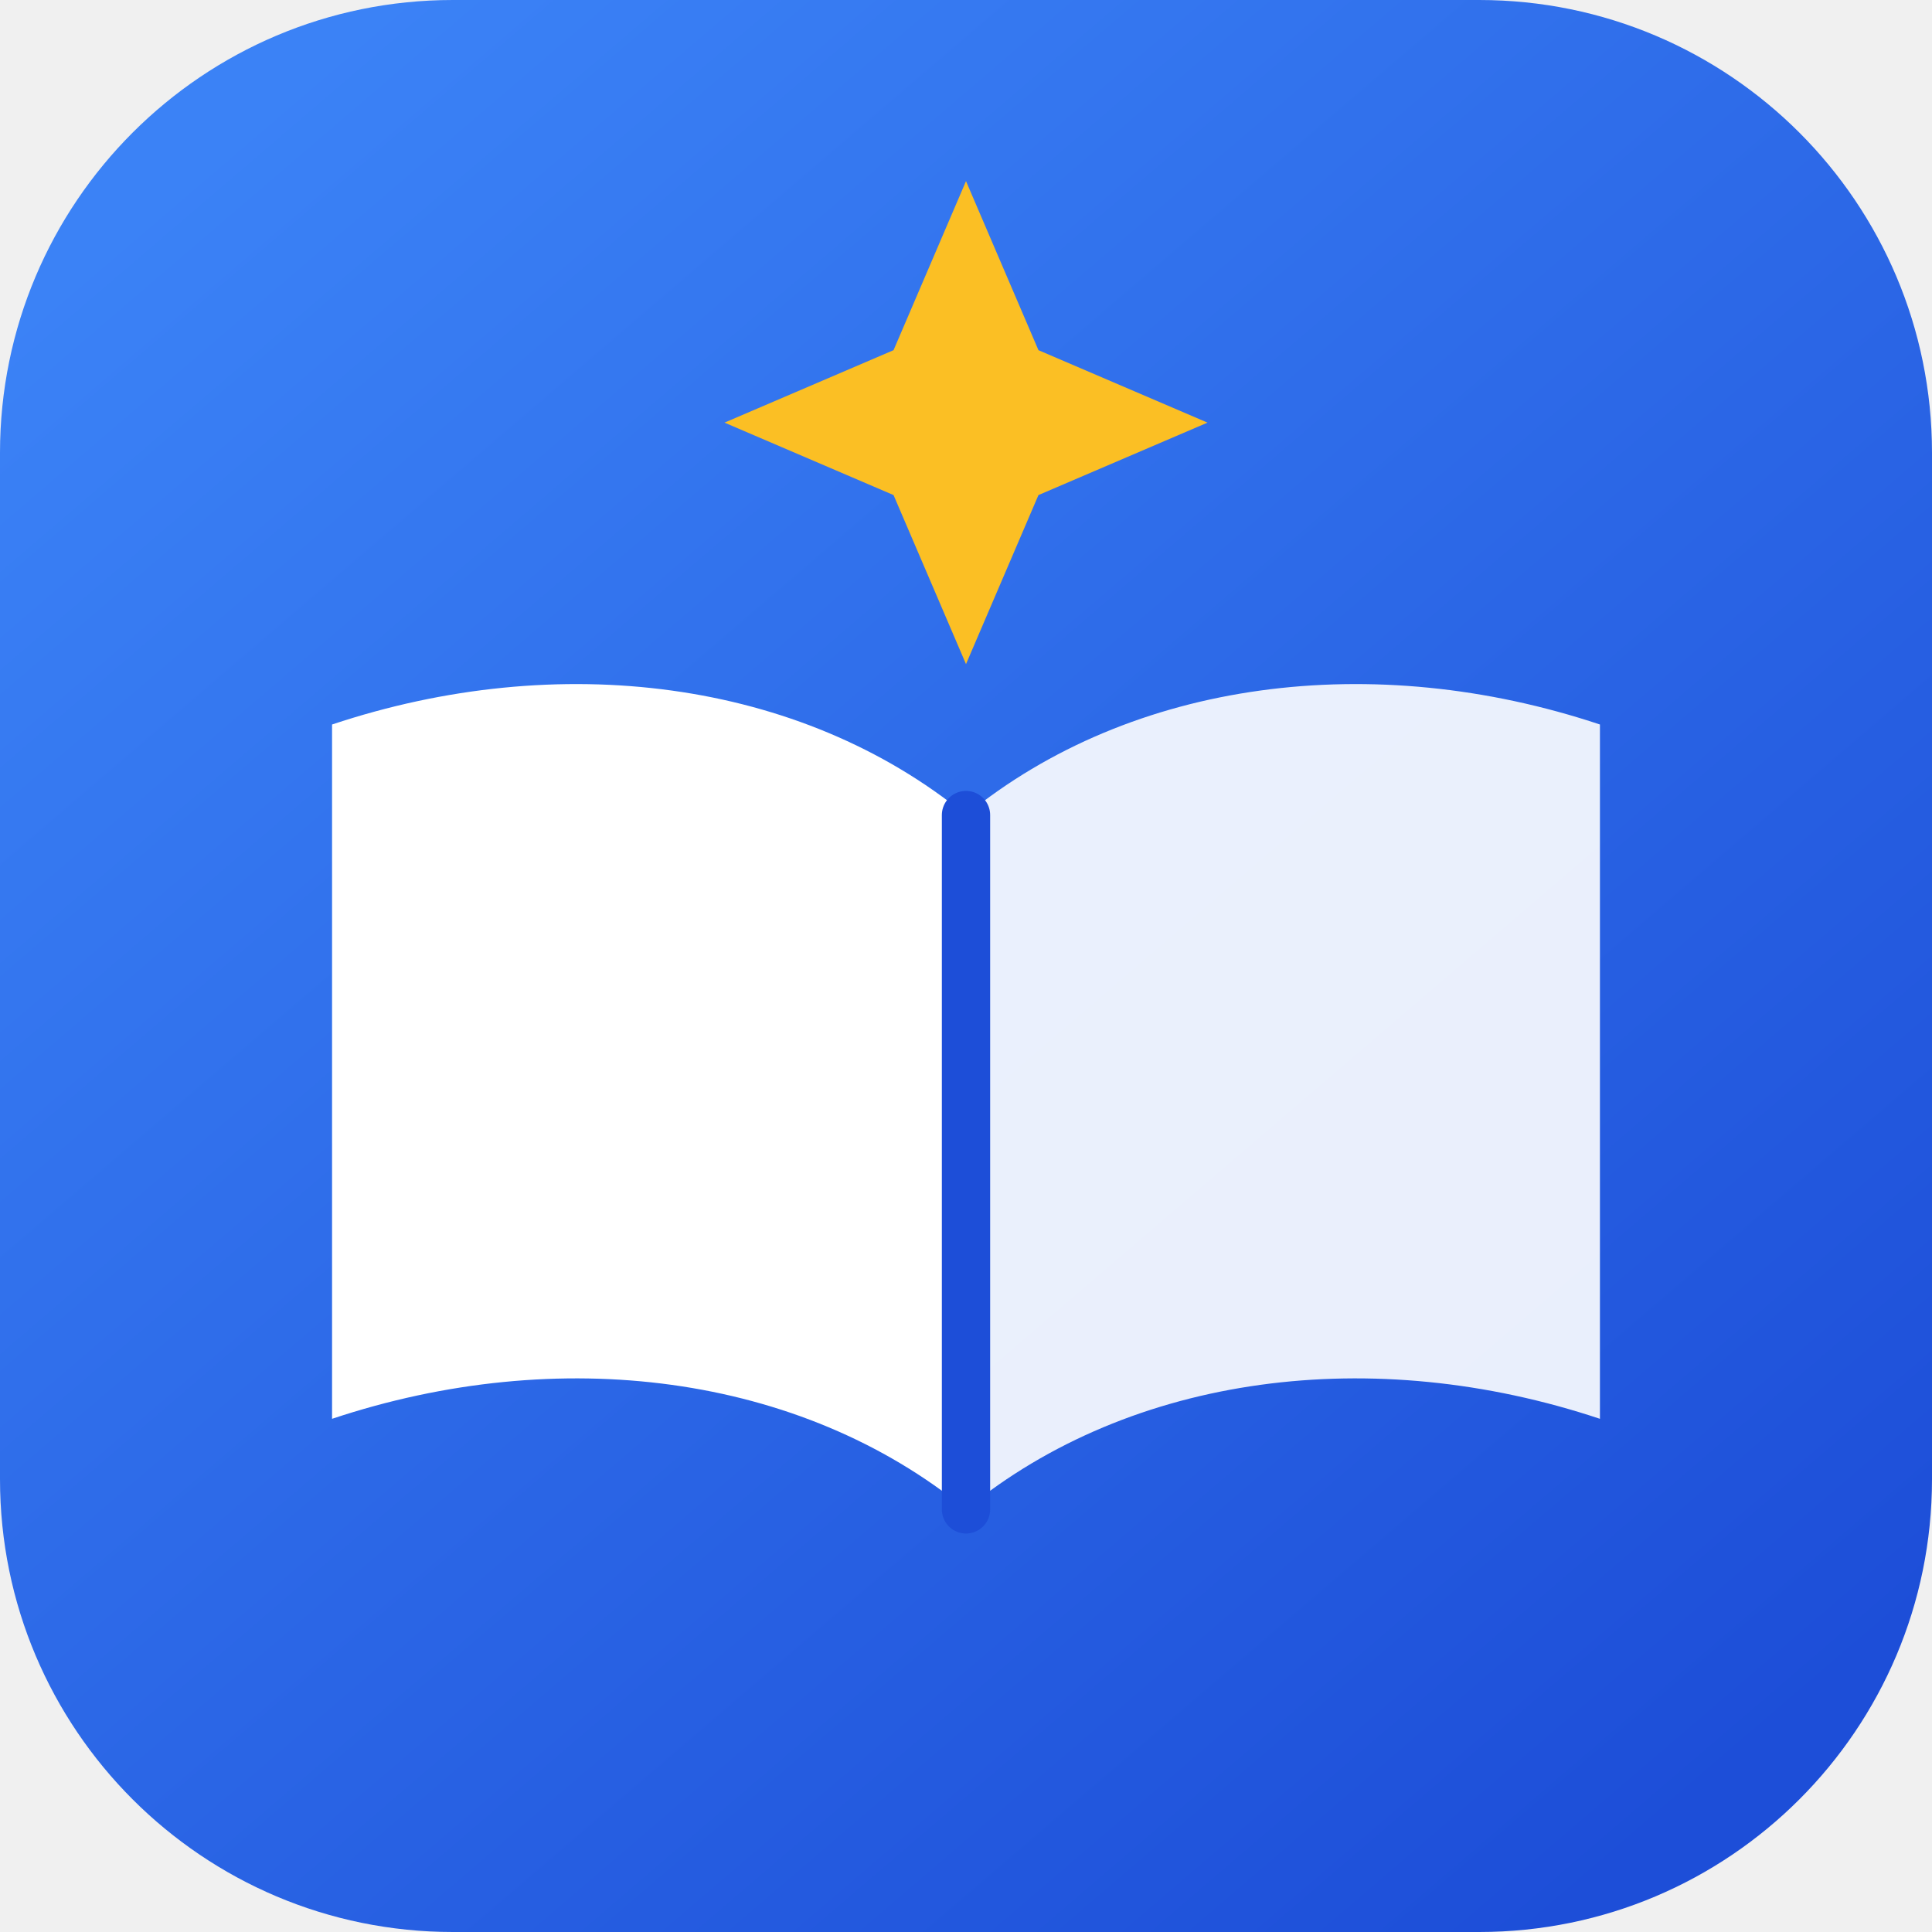
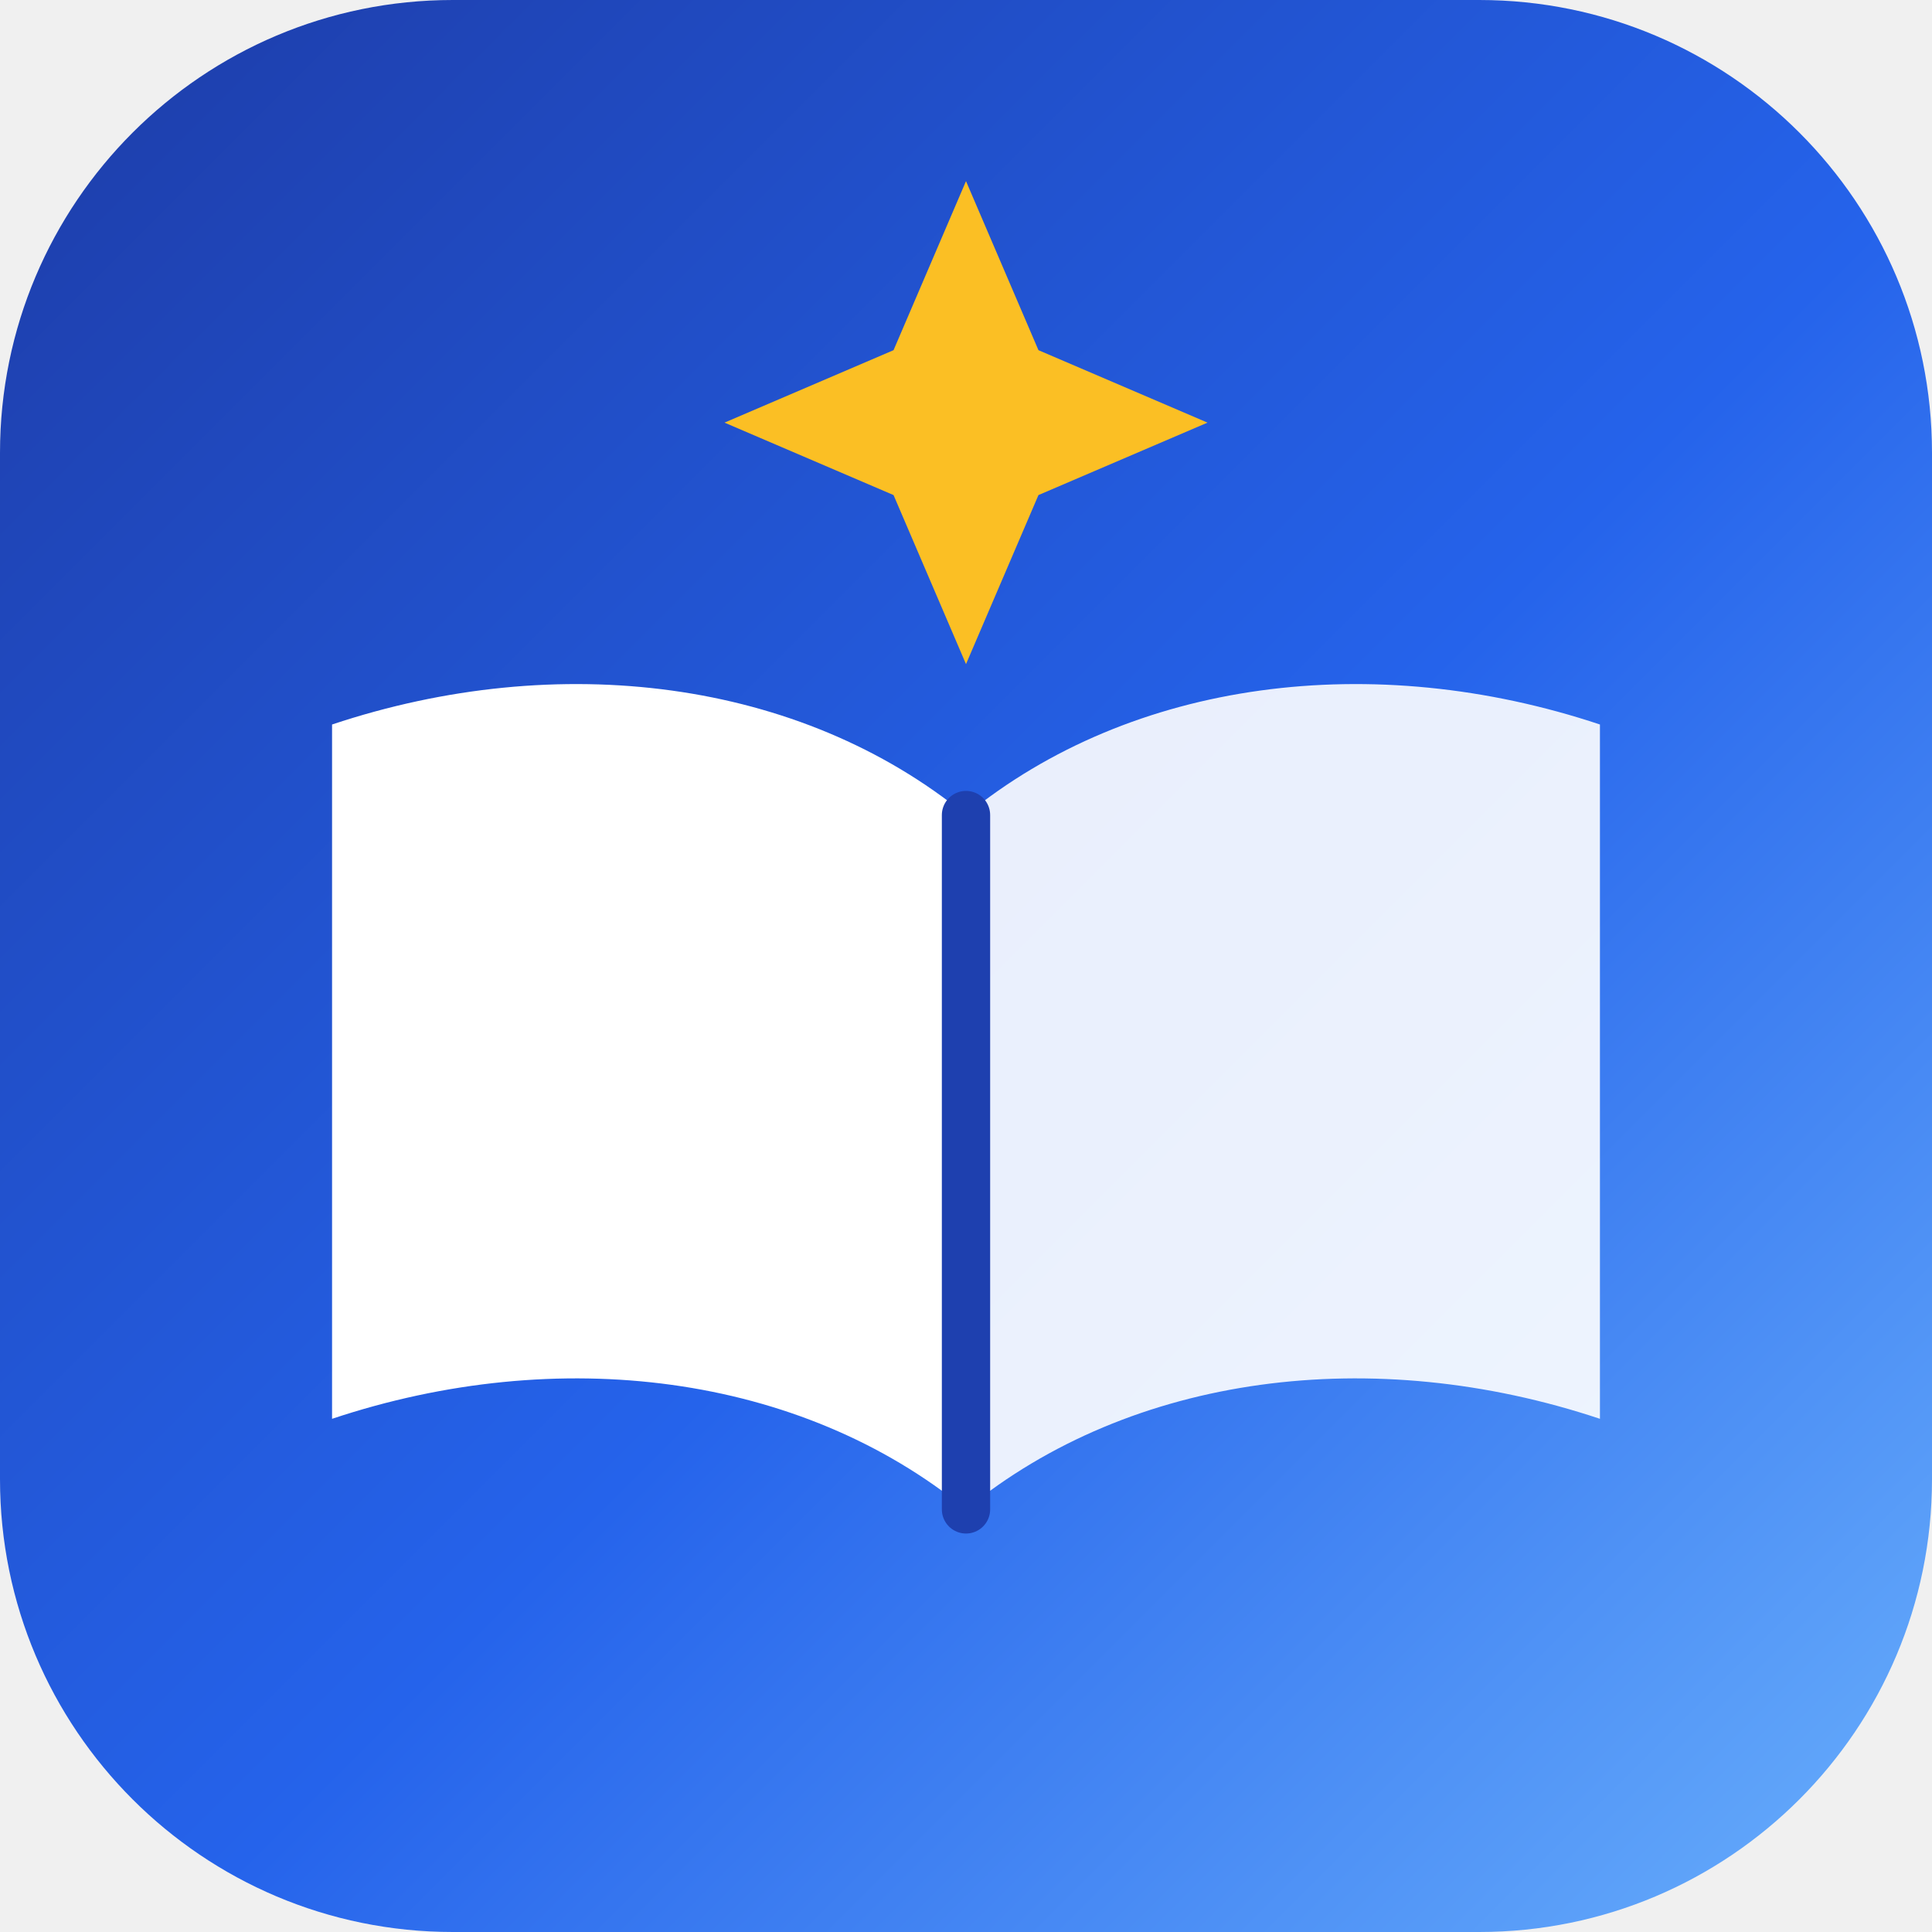
<svg xmlns="http://www.w3.org/2000/svg" viewBox="0 0 64 64" role="img" aria-labelledby="logo-title">
  <defs>
-     <linearGradient id="bg" x1="8" y1="4" x2="56" y2="60" gradientUnits="userSpaceOnUse">
-       <stop offset="0" stop-color="#3b82f6" />
-       <stop offset="1" stop-color="#1d4ed8" />
+     <linearGradient id="bg" x1="4" y1="4" x2="60" y2="60" gradientUnits="userSpaceOnUse">
+       <stop offset="0" stop-color="#1e40af" />
+       <stop offset="0.55" stop-color="#2563eb" />
+       <stop offset="1" stop-color="#60a5fa" />
    </linearGradient>
  </defs>
  <rect width="64" height="64" rx="15" fill="url(#bg)" />
  <path d="M32 27C26.5 22.5 18.5 21.5 11 24V47C18.5 44.5 26.5 45.5 32 50Z" fill="#fff" />
  <path d="M32 27C37.5 22.5 45.5 21.5 53 24V47C45.5 44.5 37.5 45.5 32 50Z" fill="#fff" fill-opacity=".9" />
-   <path d="M32 27V50" stroke="#1d4ed8" stroke-width="1.6" stroke-linecap="round" />
+   <path d="M32 27V50" stroke="#1e40af" stroke-width="1.6" stroke-linecap="round" />
  <path d="M32 6L34.4 11.6L40 14L34.4 16.4L32 22L29.6 16.4L24 14L29.6 11.6Z" fill="#fbbf24" />
</svg>
